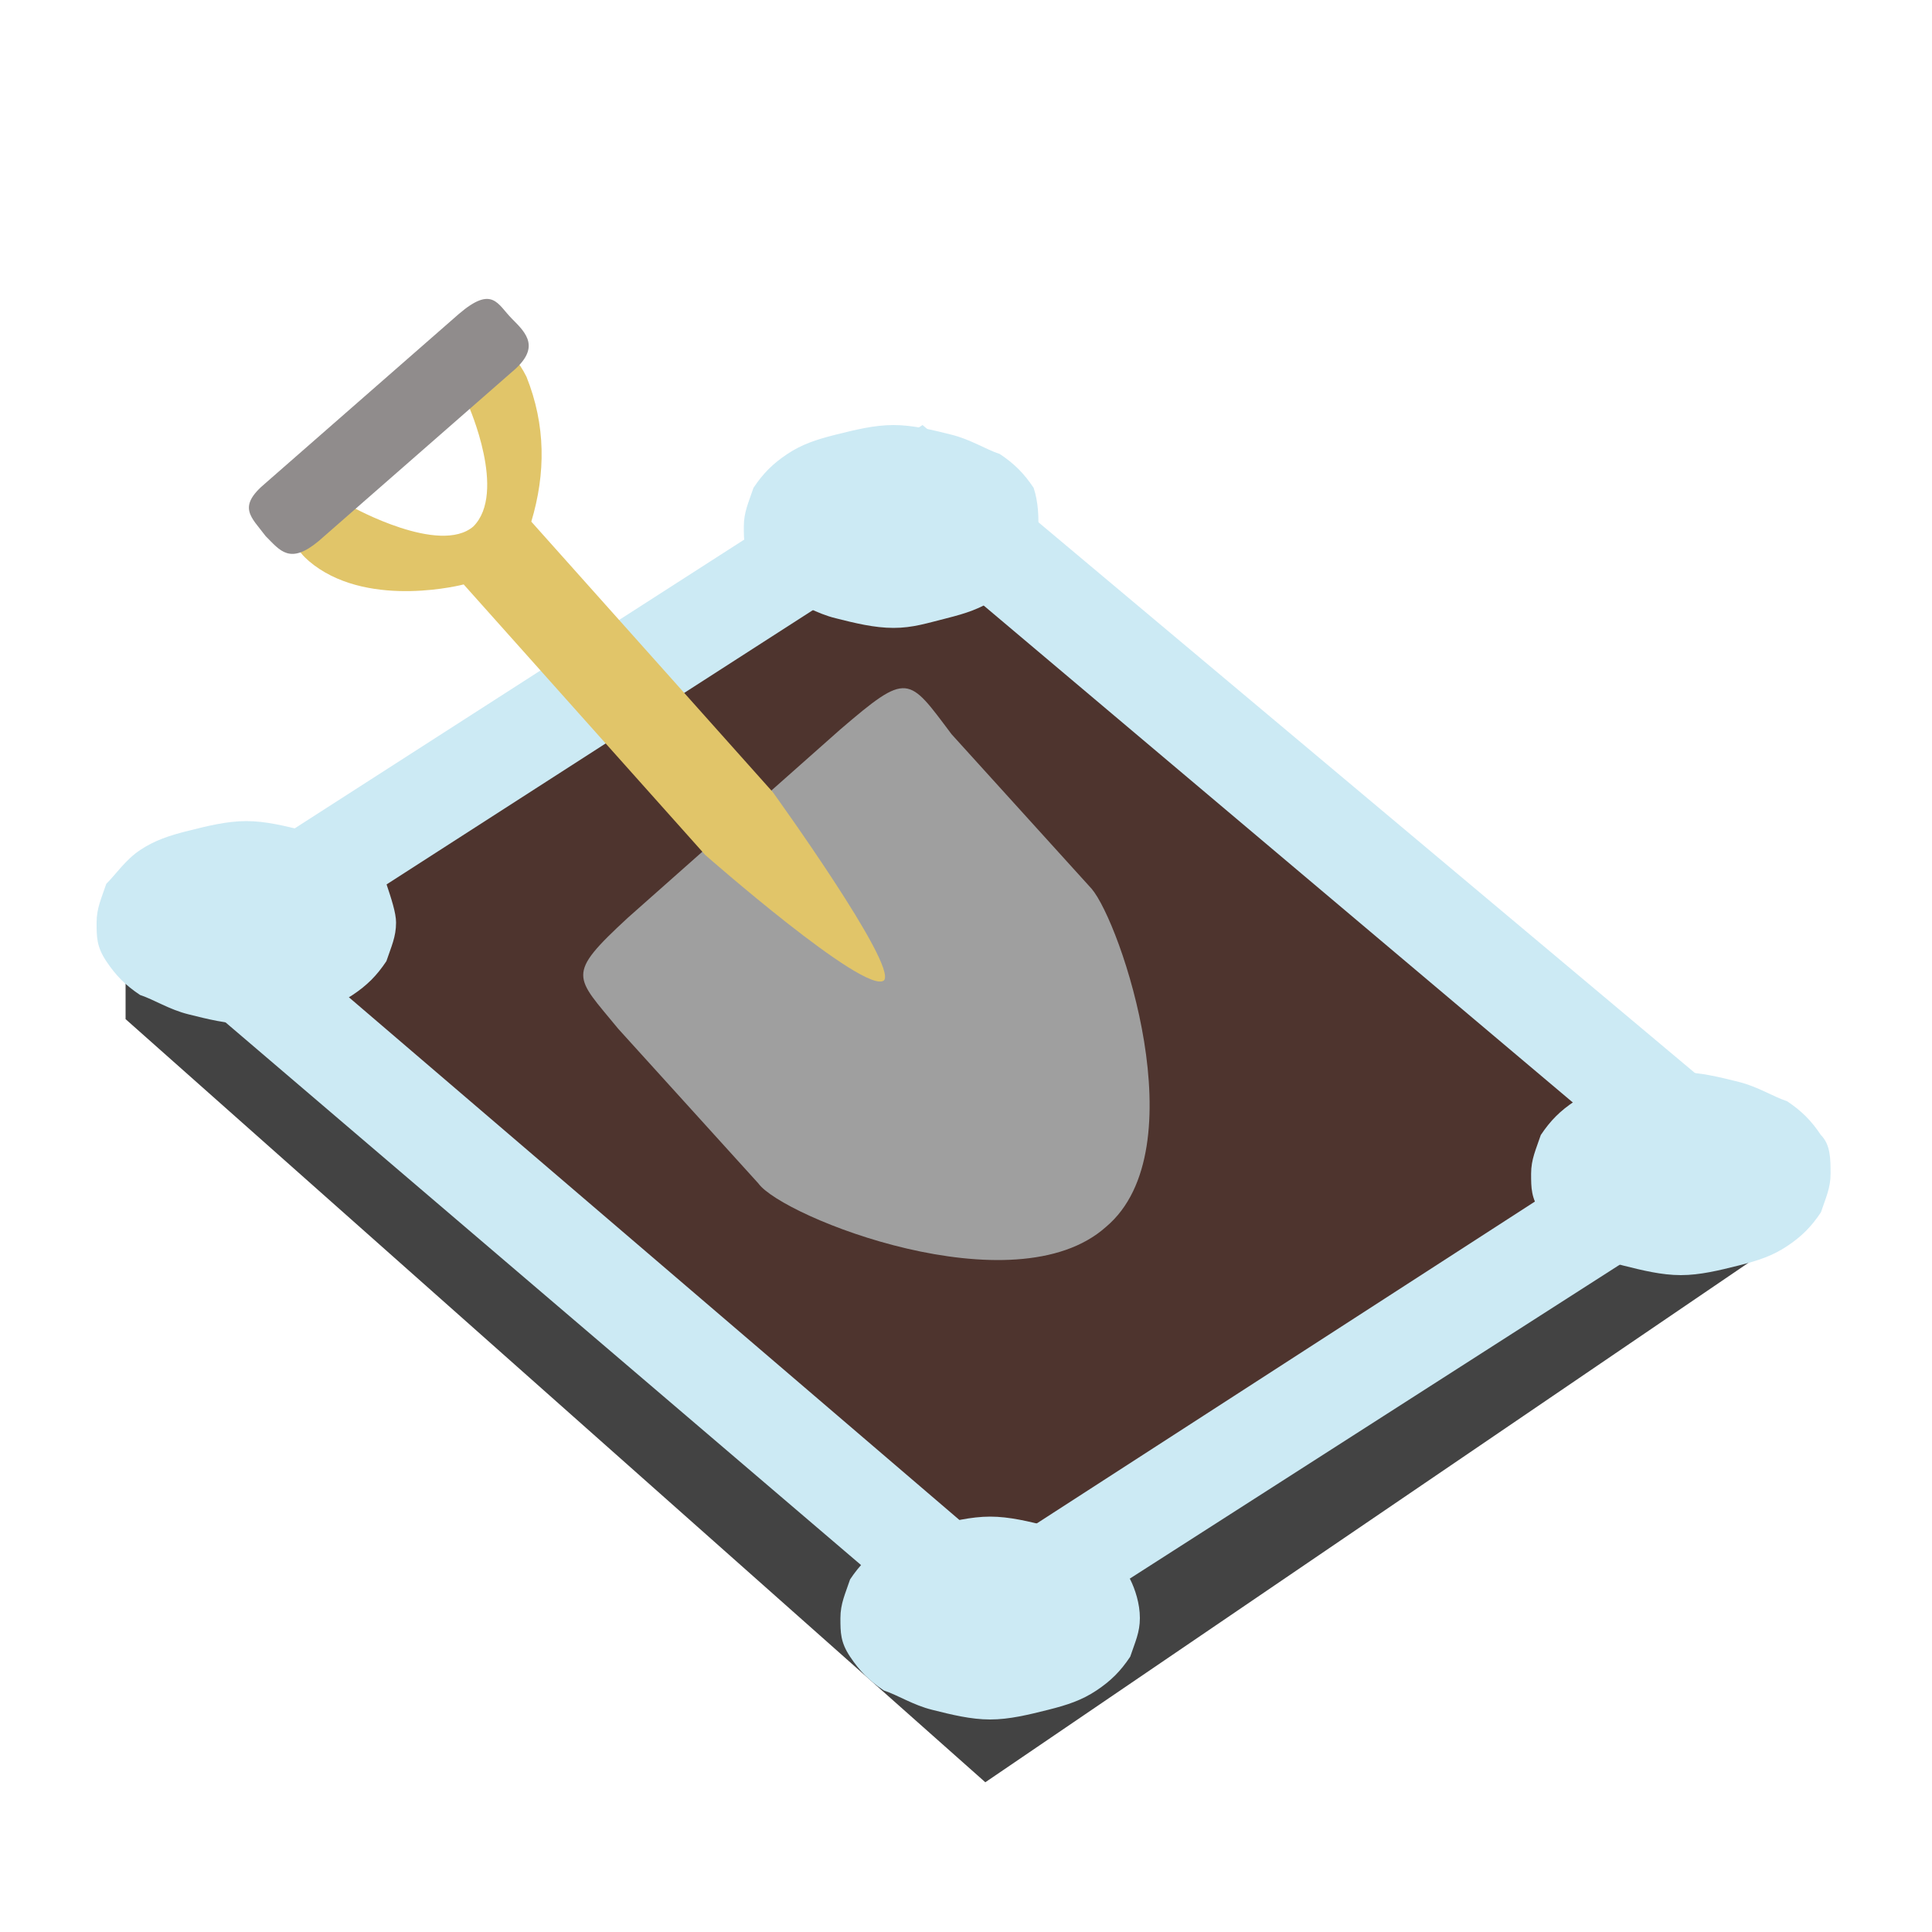
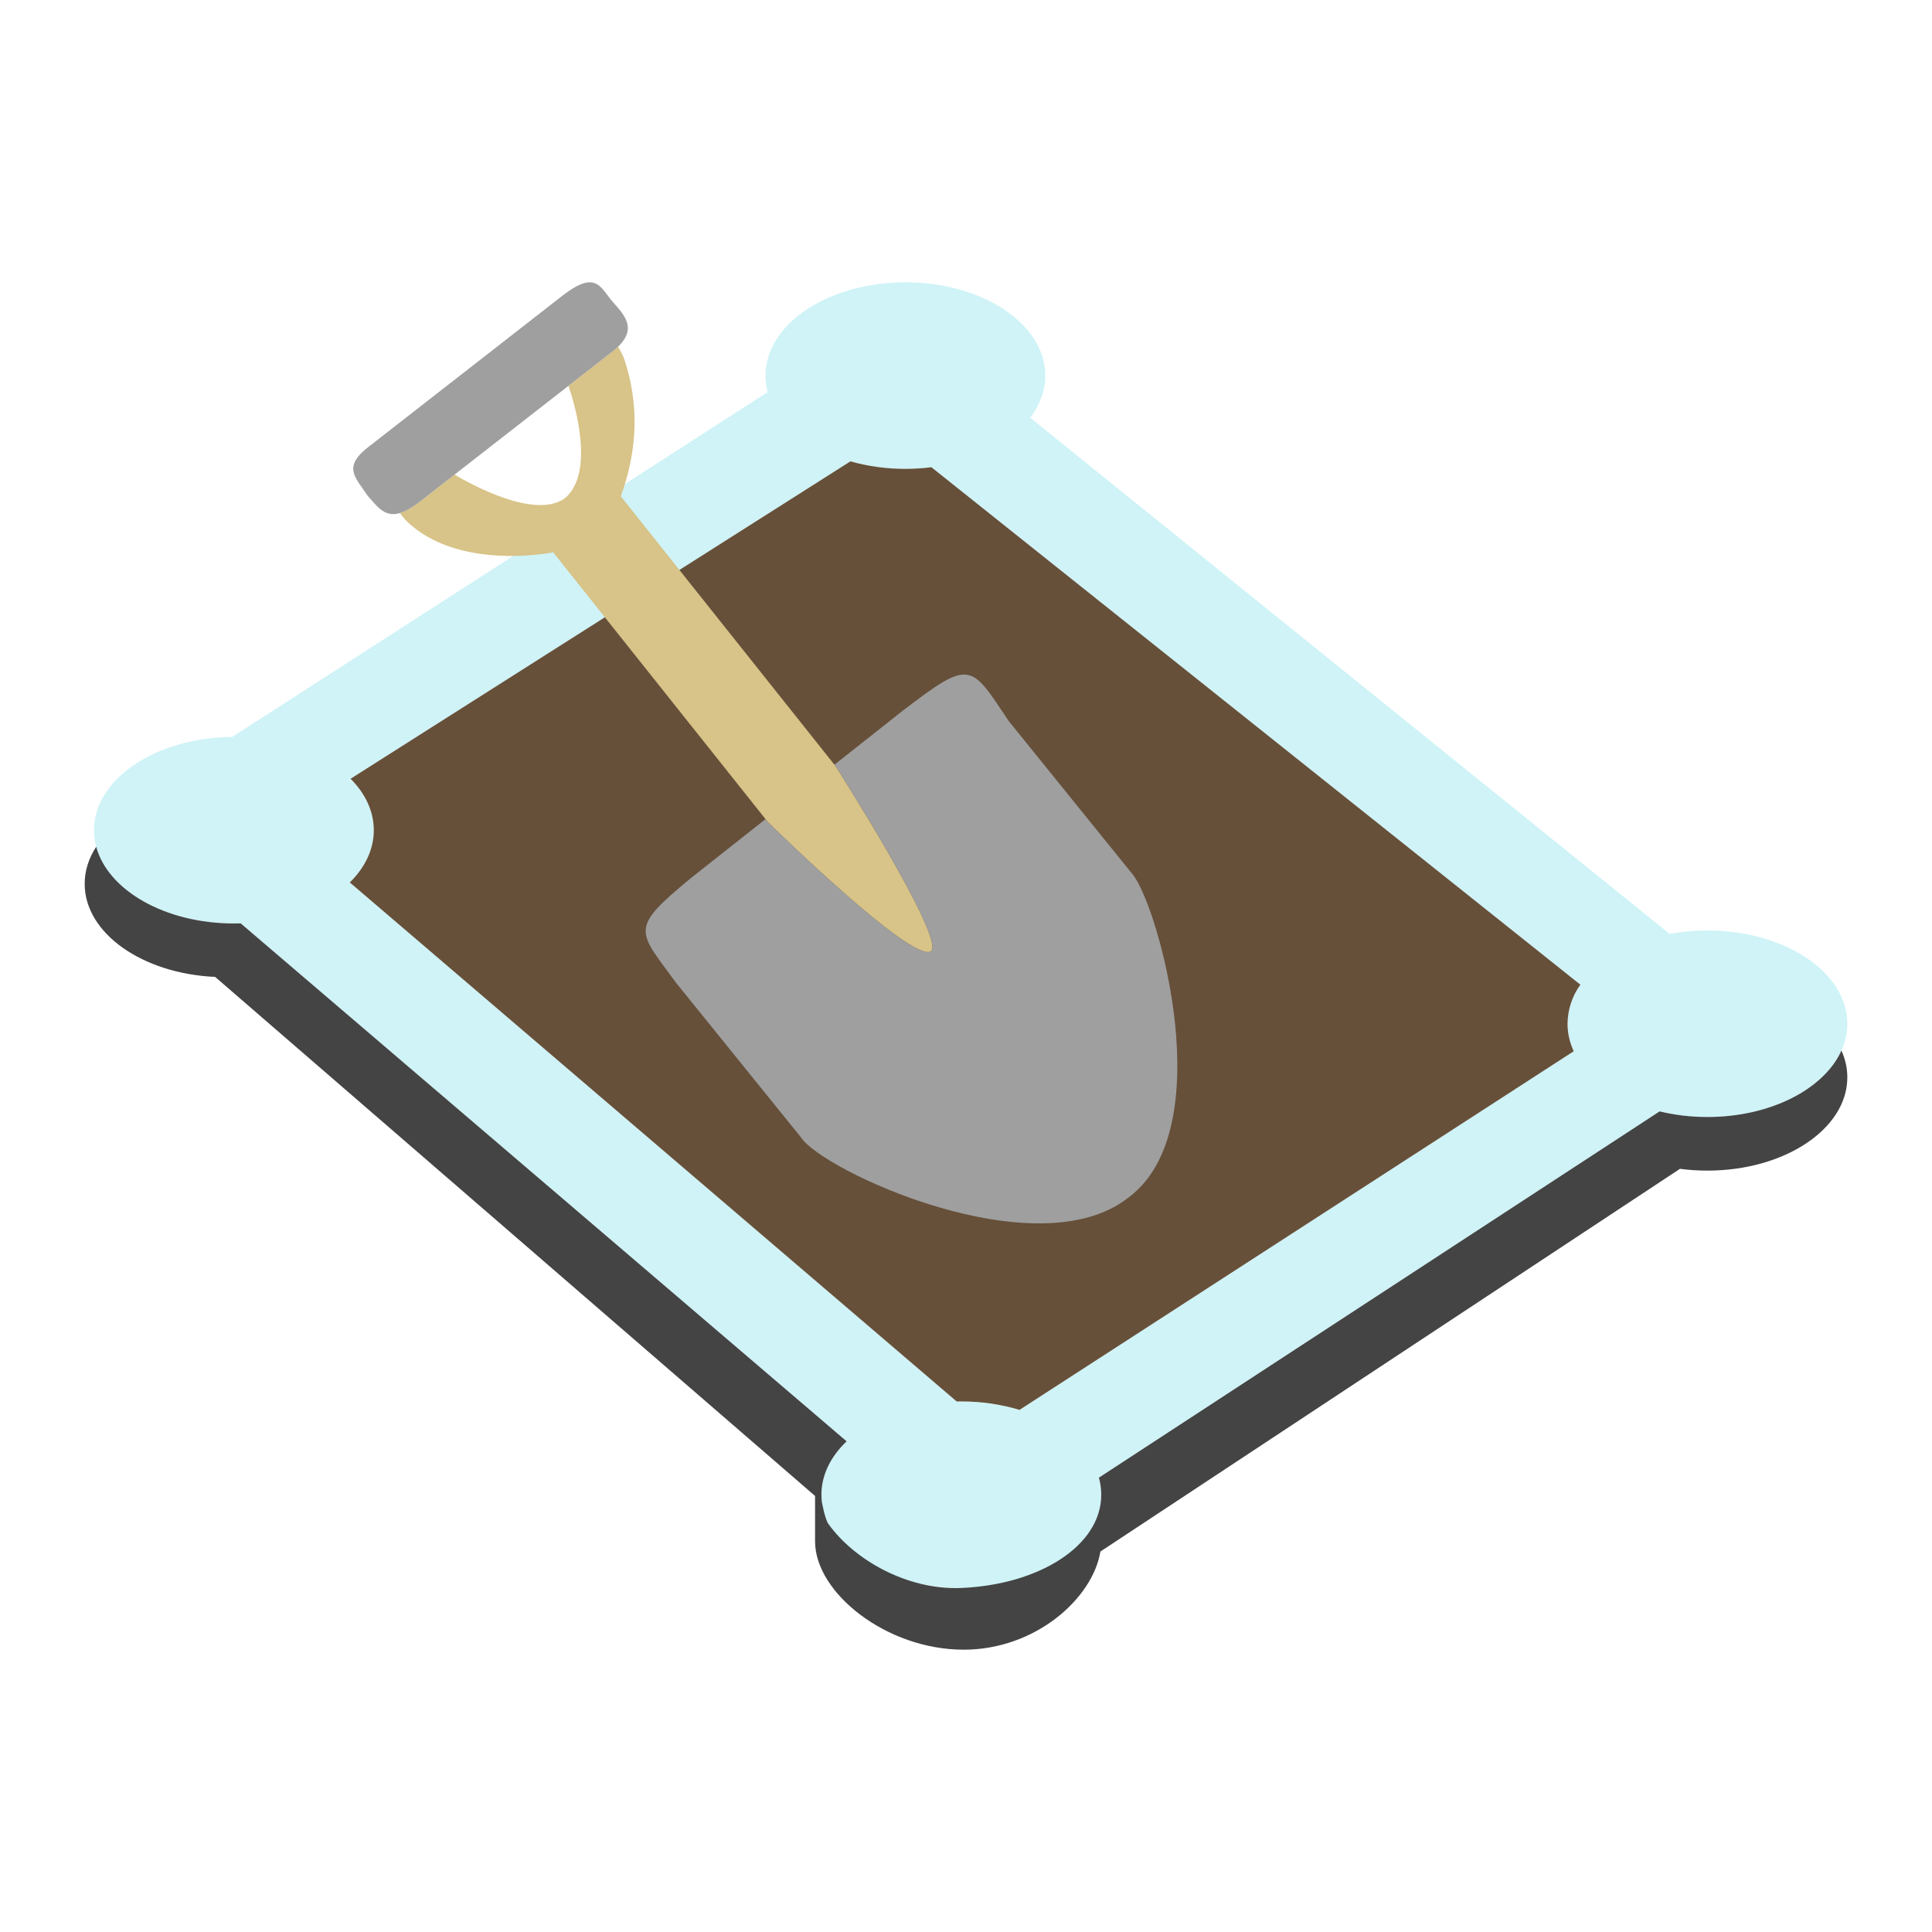
- <svg xmlns="http://www.w3.org/2000/svg" version="1.1" id="Layer_1" x="0px" y="0px" viewBox="0 0 40 40" style="enable-background:new 0 0 40 40;" xml:space="preserve">
-   <style type="text/css">
- 	.st0{fill:#434343;}
- 	.st1{fill:#4E342E;}
- 	.st2{fill:#CCEAF4;}
- 	.st3{fill:#9F9F9F;}
- 	.st4{fill:#E1C569;}
- 	.st5{fill:#908C8C;}
- </style>
-   <path class="st0" d="M2.6,21.1l17.8,15.8L37,25.6V24L2.6,19.4L2.6,21.1z" />
-   <path class="st1" d="M20.5,33.4L4.3,19.5L19,10.1l16.3,13.7L20.5,33.4z" />
-   <path class="st2" d="M18.9,11.3L6,19.6l14.6,12.5l13-8.4L18.9,11.3 M19.1,8.8l18,15.1L20.4,34.6L2.6,19.4L19.1,8.8z" />
-   <path class="st2" d="M8.2,19.1c0,0.3-0.1,0.5-0.2,0.8c-0.2,0.3-0.4,0.5-0.7,0.7c-0.3,0.2-0.6,0.3-1,0.4s-0.8,0.2-1.2,0.2  c-0.4,0-0.8-0.1-1.2-0.2c-0.4-0.1-0.7-0.3-1-0.4c-0.3-0.2-0.5-0.4-0.7-0.7c-0.2-0.3-0.2-0.5-0.2-0.8s0.1-0.5,0.2-0.8  c0.2-0.2,0.4-0.5,0.7-0.7c0.3-0.2,0.6-0.3,1-0.4c0.4-0.1,0.8-0.2,1.2-0.2c0.4,0,0.8,0.1,1.2,0.2s0.7,0.3,1,0.4  c0.3,0.2,0.5,0.4,0.7,0.7C8.1,18.6,8.2,18.9,8.2,19.1z" />
-   <path class="st2" d="M21.5,10.9c0,0.3-0.1,0.5-0.2,0.8c-0.2,0.3-0.4,0.5-0.7,0.7c-0.3,0.2-0.6,0.3-1,0.4S18.9,13,18.5,13  s-0.8-0.1-1.2-0.2s-0.7-0.3-1-0.4c-0.3-0.2-0.5-0.4-0.7-0.7c-0.2-0.3-0.2-0.5-0.2-0.8c0-0.3,0.1-0.5,0.2-0.8  c0.2-0.3,0.4-0.5,0.7-0.7c0.3-0.2,0.6-0.3,1-0.4c0.4-0.1,0.8-0.2,1.2-0.2s0.8,0.1,1.2,0.2c0.4,0.1,0.7,0.3,1,0.4  c0.3,0.2,0.5,0.4,0.7,0.7C21.5,10.4,21.5,10.7,21.5,10.9z" />
-   <path class="st2" d="M37.9,24.3c0,0.3-0.1,0.5-0.2,0.8c-0.2,0.3-0.4,0.5-0.7,0.7c-0.3,0.2-0.6,0.3-1,0.4c-0.4,0.1-0.8,0.2-1.2,0.2  c-0.4,0-0.8-0.1-1.2-0.2s-0.7-0.3-1-0.4c-0.3-0.2-0.5-0.4-0.7-0.7c-0.2-0.3-0.2-0.5-0.2-0.8c0-0.3,0.1-0.5,0.2-0.8  c0.2-0.3,0.4-0.5,0.7-0.7c0.3-0.2,0.6-0.3,1-0.4s0.8-0.2,1.2-0.2c0.4,0,0.8,0.1,1.2,0.2c0.4,0.1,0.7,0.3,1,0.4  c0.3,0.2,0.5,0.4,0.7,0.7C37.9,23.7,37.9,24,37.9,24.3z" />
-   <path class="st2" d="M23.6,33.5c0,0.3-0.1,0.5-0.2,0.8c-0.2,0.3-0.4,0.5-0.7,0.7c-0.3,0.2-0.6,0.3-1,0.4c-0.4,0.1-0.8,0.2-1.2,0.2  c-0.4,0-0.8-0.1-1.2-0.2s-0.7-0.3-1-0.4c-0.3-0.2-0.5-0.4-0.7-0.7c-0.2-0.3-0.2-0.5-0.2-0.8c0-0.3,0.1-0.5,0.2-0.8  c0.2-0.3,0.4-0.5,0.7-0.7c0.3-0.2,0.6-0.3,1-0.4s0.8-0.2,1.2-0.2c0.4,0,0.8,0.1,1.2,0.2c0.4,0.1,0.7,0.3,1,0.4  c0.3,0.2,0.5,0.4,0.7,0.7C23.5,32.9,23.6,33.2,23.6,33.5z" />
-   <path class="st3" d="M13,19l4.4-3.9c1.4-1.2,1.4-1.1,2.3,0.1l2.9,3.2c0.6,0.7,2.2,5.4,0.3,7c-1.9,1.7-6.7-0.2-7.2-0.9l-2.9-3.2  C11.9,20.2,11.7,20.2,13,19z" />
-   <path class="st4" d="M18.3,20.3c-0.4,0.3-3.7-2.6-3.7-2.6l-5-5.6c0,0-1.9,0.5-3.1-0.4c-1.2-0.9,0.8-1.2,0.8-1.2s1.8,1,2.5,0.4  c0.7-0.7-0.1-2.5-0.1-2.5s0.5-2,1.2-0.6c0.4,1,0.4,2,0.1,3l5,5.6C16,16.4,18.6,20,18.3,20.3z" />
-   <path class="st5" d="M5.5,10l4-3.5c0.7-0.6,0.8-0.2,1.1,0.1c0.3,0.3,0.6,0.6,0,1.1l-4,3.5c-0.6,0.5-0.8,0.2-1.1-0.1  C5.2,10.7,4.9,10.5,5.5,10z" />
+ <svg xmlns="http://www.w3.org/2000/svg" xml:space="preserve" fill-rule="evenodd" stroke-linejoin="round" stroke-miterlimit="2" clip-rule="evenodd" viewBox="0 0 64 64">
+   <g id="blue">
+     <path fill="#cff3f7" d="M7.974 30.588a8.46 8.46 0 0 1-.226.003c-2.557 0-4.634-1.384-4.634-3.089 0-1.692 2.045-3.068 4.576-3.089l17.74-11.425a2.127 2.127 0 0 1-.072-.547c0-1.705 2.076-3.089 4.634-3.089 2.558 0 4.634 1.384 4.634 3.089 0 .502-.18.977-.5 1.396l21.184 17.1a6.847 6.847 0 0 1 1.251-.114c2.557 0 4.634 1.384 4.634 3.089 0 1.706-2.077 3.09-4.634 3.09-.556 0-1.09-.066-1.584-.186L36.402 48.949a2.1 2.1 0 0 1 .078.565c0 1.705-2.077 3.089-4.634 3.089-2.558 0-4.635-1.384-4.635-3.089 0-.657.309-1.267.835-1.768L7.974 30.588Zm20.197-15.305L11.613 25.797c.486.489.769 1.075.769 1.705 0 .641-.293 1.236-.795 1.73l20.104 17.194.155-.001c.687 0 1.34.1 1.927.279l18.359-11.88a2.162 2.162 0 0 1-.205-.912c0-.461.152-.9.425-1.293L30.854 15.477a6.95 6.95 0 0 1-.862.054 6.678 6.678 0 0 1-1.821-.248Z" />
+   </g>
+   <g id="brown">
+     <path fill="#66503a" d="M28.171 15.283a6.678 6.678 0 0 0 1.821.248c.294 0 .582-.019.862-.054l21.498 17.142a2.253 2.253 0 0 0-.425 1.293c0 .318.072.624.205.912l-18.359 11.88a6.63 6.63 0 0 0-1.927-.279l-.155.001-20.104-17.194c.502-.494.795-1.089.795-1.73 0-.63-.283-1.216-.769-1.705l16.558-10.514Z" />
+     <path fill="#d8c388" d="M20.474 11.486c.065.105.132.233.198.386.522 1.555.435 3.075-.107 4.569l7.118 8.943s3.642 5.697 3.16 6.127c-.634.421-5.4-4.271-5.4-4.271l-7.118-8.943s-2.931.596-4.678-.876a2.137 2.137 0 0 1-.4-.425c.166-.049.36-.151.595-.326l1.216-.948c.476.284 2.682 1.525 3.674.768.999-.891.274-3.202.099-3.709l1.393-1.086a2.62 2.62 0 0 0 .25-.209Z" />
+   </g>
+   <g id="grey">
+     <path fill="#444" d="M27.225 49.75 7.126 32.361c-2.412-.108-4.321-1.448-4.321-3.083 0-.436.136-.852.382-1.229.388 1.445 2.284 2.542 4.561 2.542.076 0 .151-.001.226-.003l20.072 17.158c-.526.501-.835 1.111-.835 1.768 0 .079.005.158.014.236ZM61 34.801c.127.281.195.579.195.888 0 1.705-2.077 3.089-4.634 3.089-.311 0-.616-.02-.91-.059L36.452 51.397c-.253 1.546-2.143 3.251-4.529 3.251-2.558 0-4.923-1.884-4.923-3.589v-1.504l.225.195s.099.567.222.738c.82 1.147 2.562 2.191 4.399 2.115 2.555-.105 4.634-1.384 4.634-3.089a2.1 2.1 0 0 0-.078-.565l18.575-12.133c.494.12 1.028.186 1.584.186 2.094 0 3.866-.929 4.439-2.201Z" />
+     <path fill="#9f9f9f" d="m27.641 25.332 2.282-1.803c2.231-1.704 2.223-1.551 3.487.35l4.133 5.114c.851 1.116 2.879 8.398-.147 10.666-3.035 2.421-10.168-.881-10.867-1.988l-4.133-5.114c-1.273-1.75-1.577-1.767.503-3.479l2.46-1.944.084.106s4.766 4.692 5.4 4.271c.482-.43-3.16-6.127-3.16-6.127l-.042-.052ZM12.274 14.751l6.382-4.975c1.115-.852 1.233-.235 1.663.247.43.481.86.963-.095 1.672l-6.382 4.975c-.955.708-1.233.235-1.663-.247-.421-.634-.86-.963.095-1.672Z" />
+   </g>
</svg>
